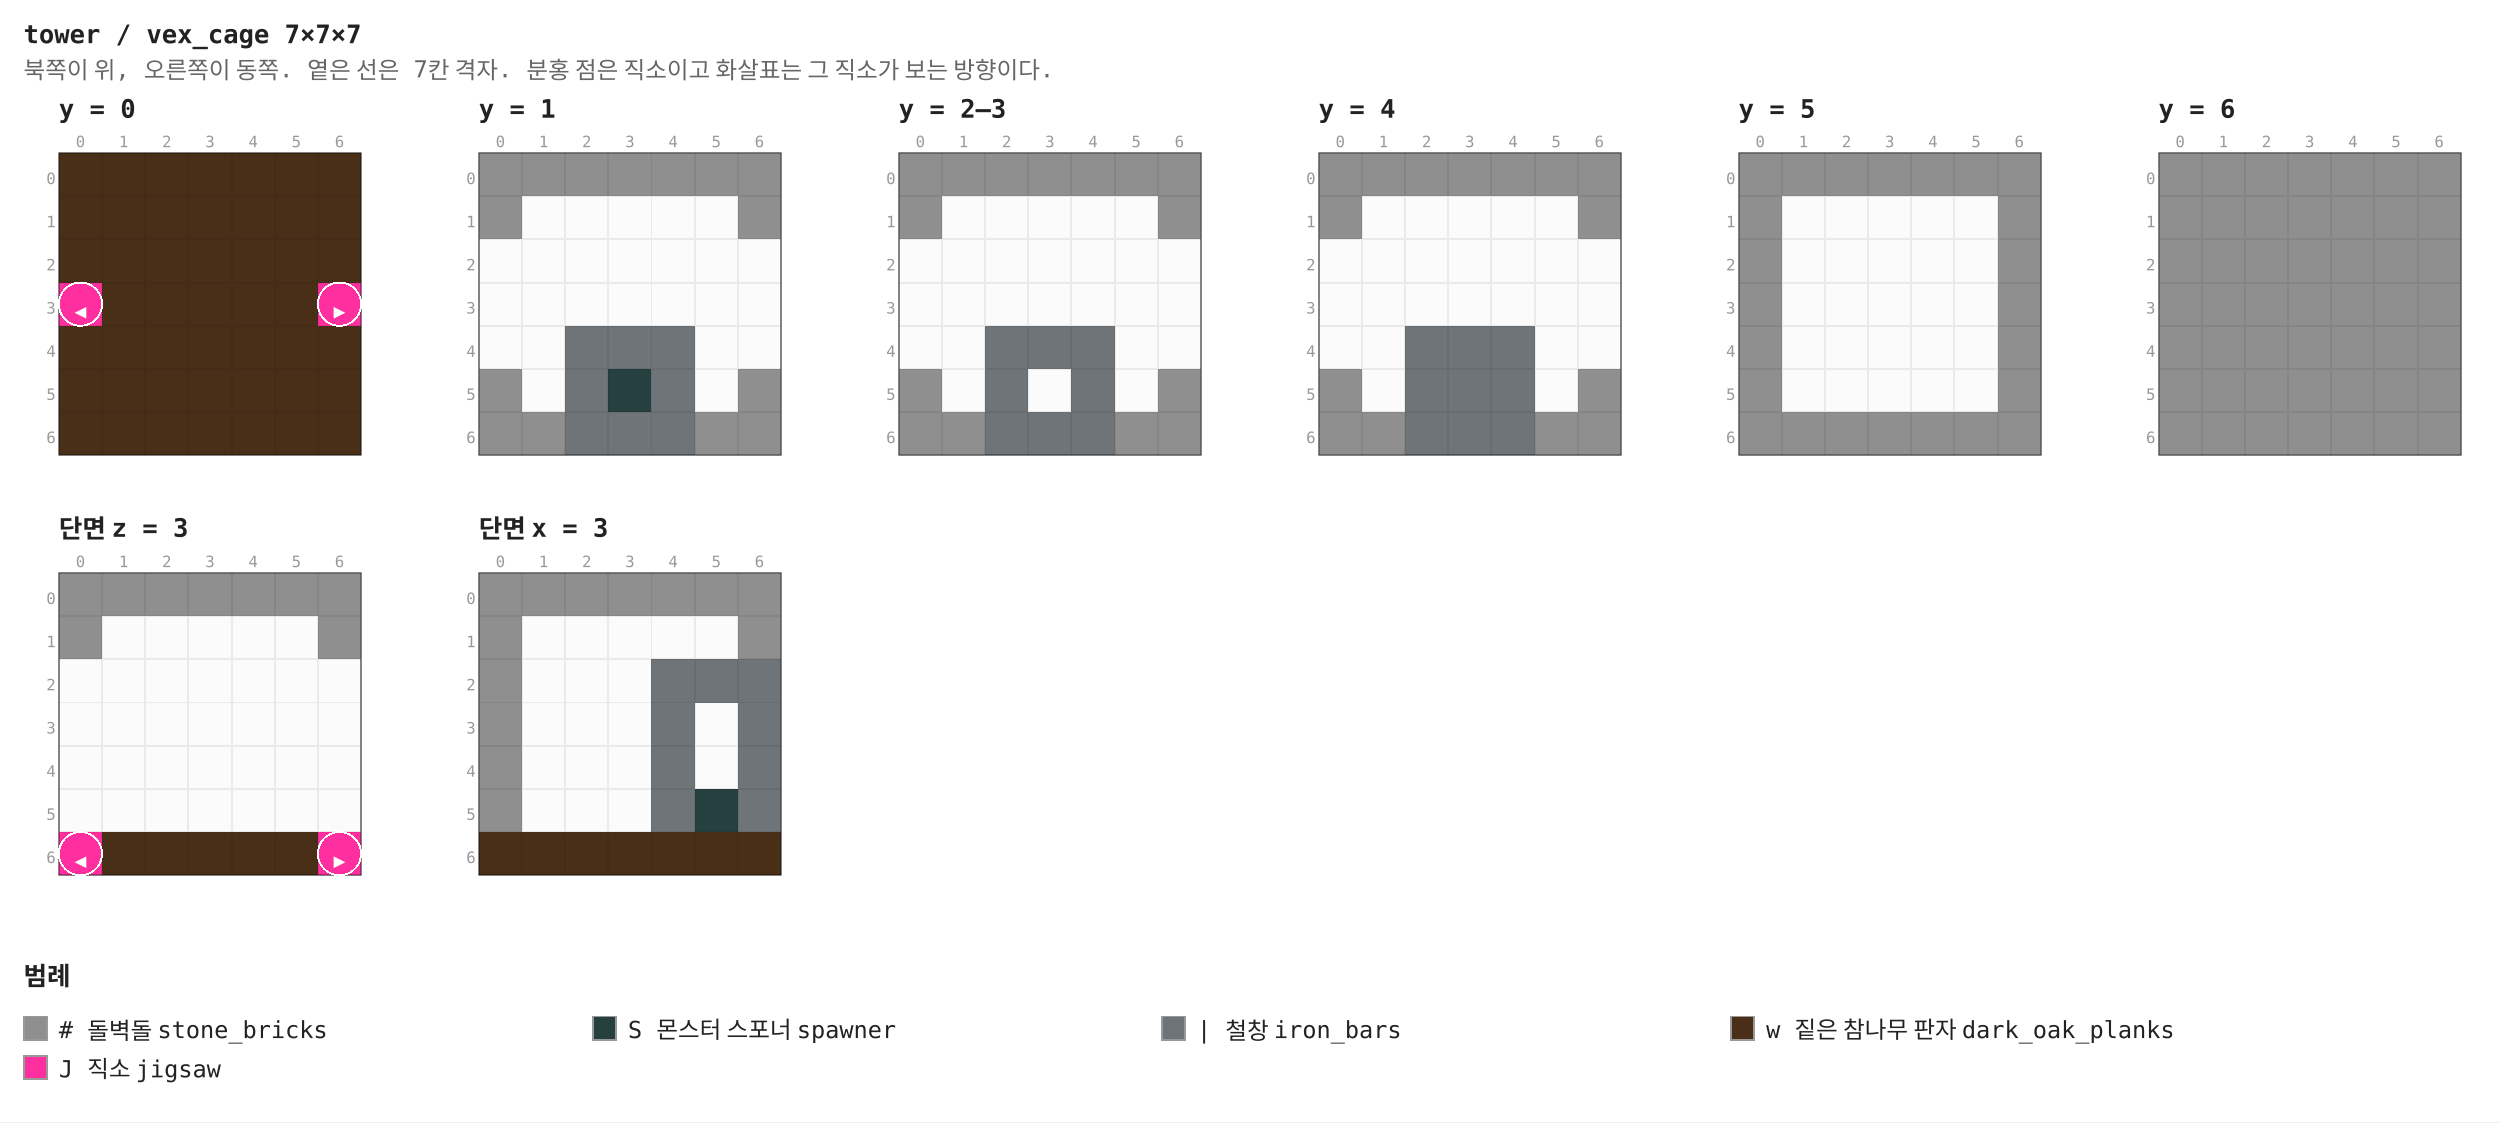
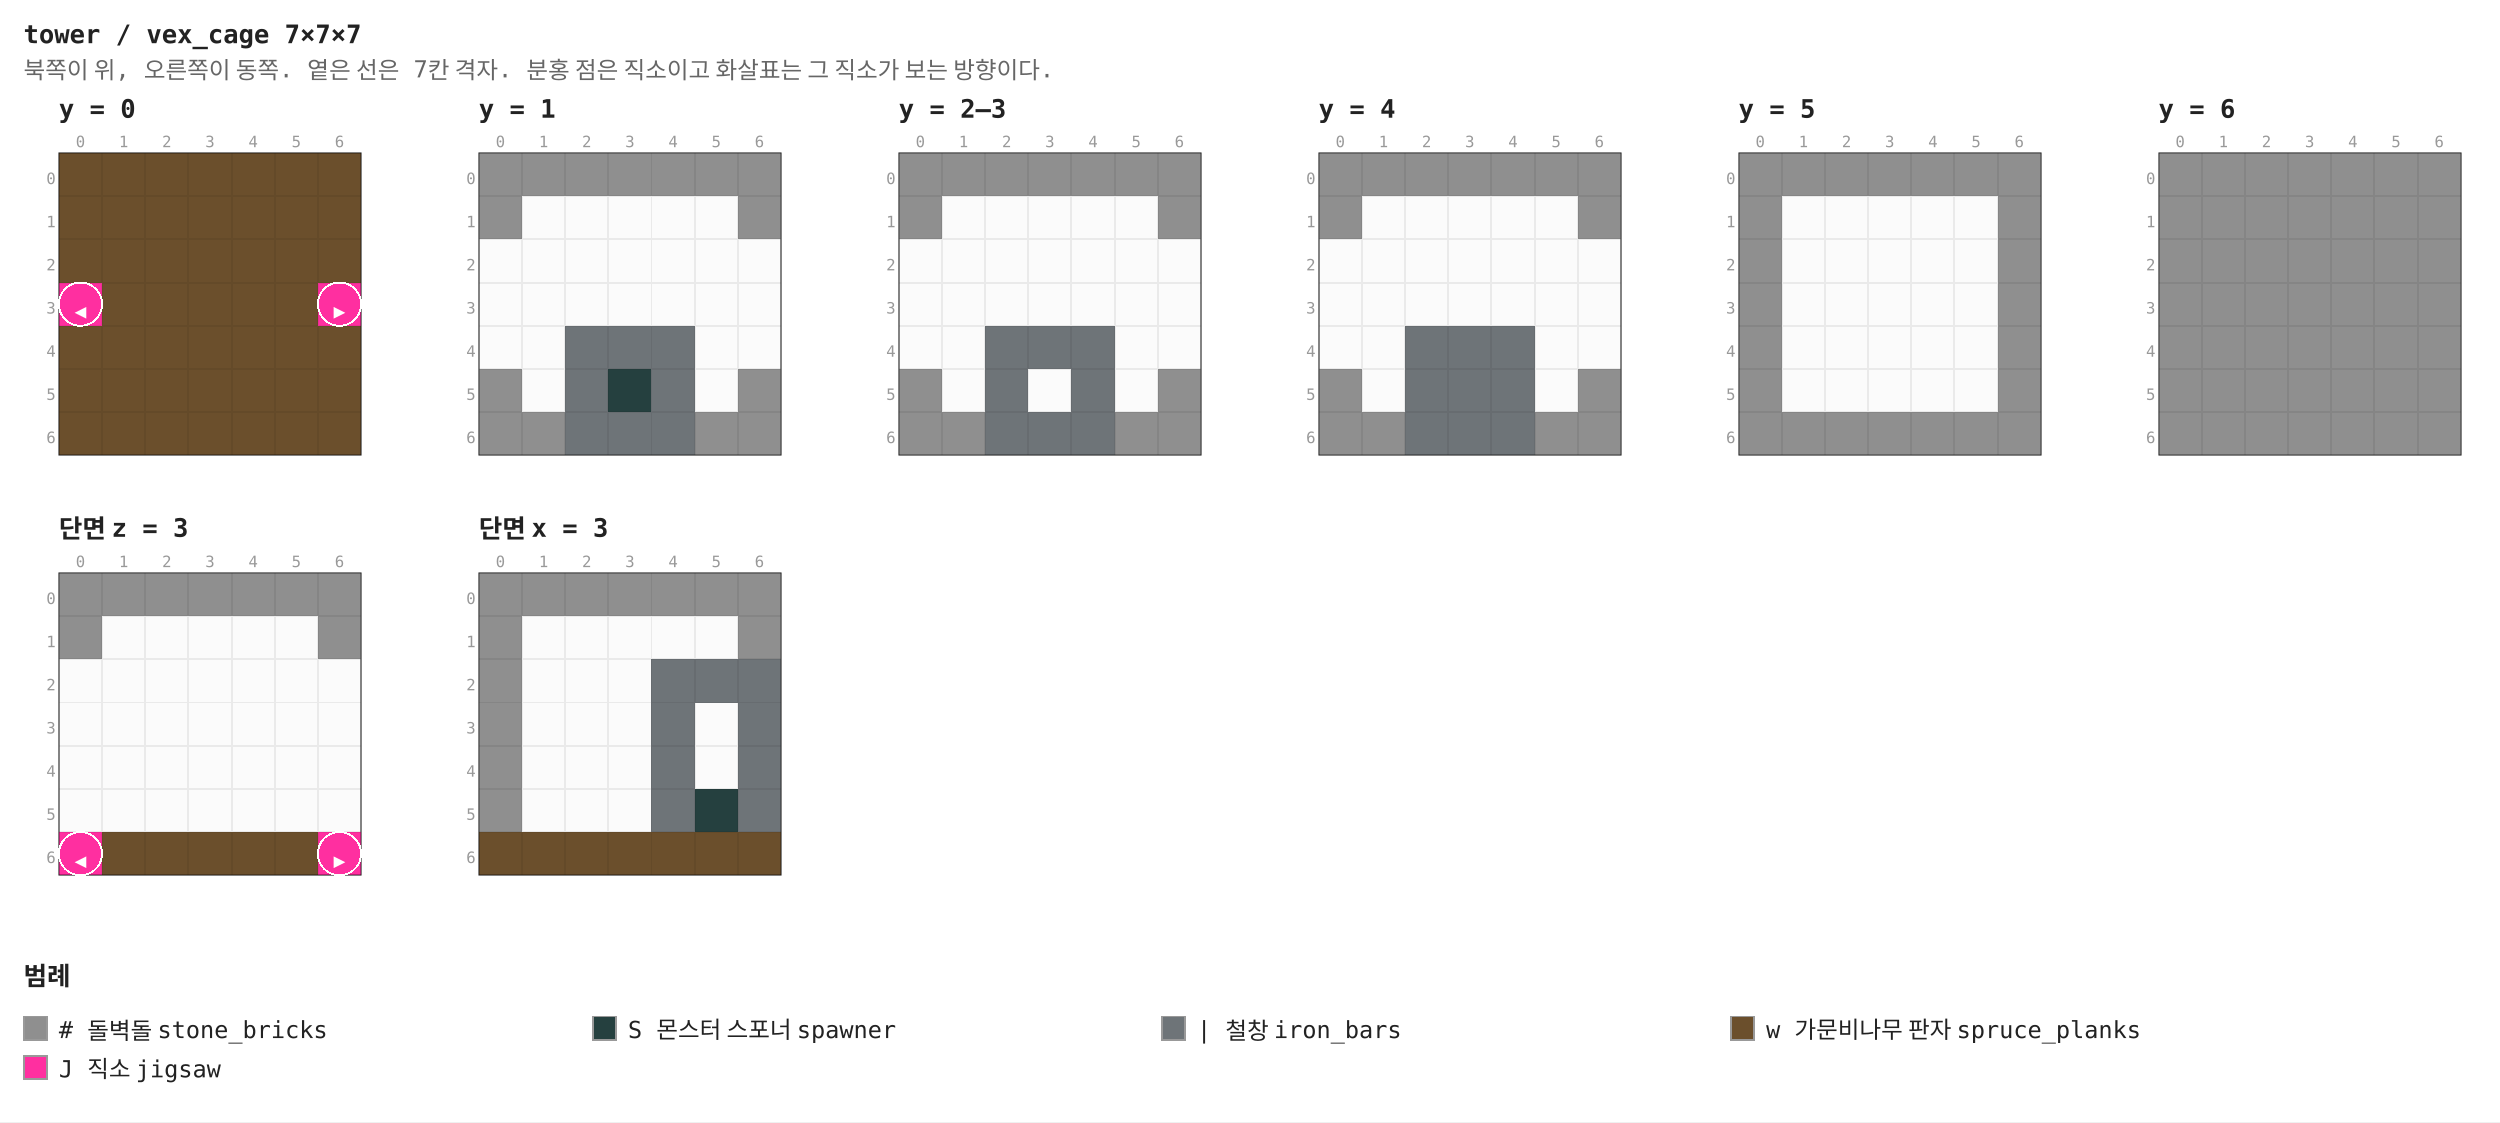
<svg xmlns="http://www.w3.org/2000/svg" width="1274" height="572" viewBox="0 0 1274 572" shape-rendering="crispEdges" font-family="Consolas,'Malgun Gothic','Noto Sans KR',monospace">
  <style>text{fill:#222;shape-rendering:auto}.cap{font-size:13px;font-weight:bold}.leg{font-size:12px}.sub{font-size:12px;fill:#666}.tick{font-size:8px;fill:#999;text-anchor:middle}.arrow{font-size:10px;fill:#fff;text-anchor:middle}.fine{stroke:#000;stroke-opacity:.07;stroke-width:1;fill:none}.grid{stroke:#000;stroke-opacity:.30;stroke-width:1}</style>
  <rect width="100%" height="100%" fill="#fff" />
  <text x="12" y="22" class="cap" font-size="16">tower / vex_cage   7×7×7</text>
  <text x="12" y="40" class="sub">북쪽이 위, 오른쪽이 동쪽. 옅은 선은 7칸 격자. 분홍 점은 직소이고 화살표는 그 직소가 보는 방향이다.</text>
  <text x="30" y="60" class="cap">y = 0</text>
  <rect x="30" y="78" width="154" height="154" fill="#fbfbfb" stroke="#bbb" />
-   <path transform="translate(30,78) scale(22)" fill="#4a2f18" d="M0 0h7v1h-7zM0 1h7v1h-7zM0 2h7v1h-7zM1 3h5v1h-5zM0 4h7v1h-7zM0 5h7v1h-7zM0 6h7v1h-7z" />
+   <path transform="translate(30,78) scale(22)" fill="#6b4f2c" d="M0 0h7v1h-7zM0 1h7v1h-7zM0 2h7v1h-7zM1 3h5v1h-5zM0 4h7v1h-7zM0 5h7v1h-7zM0 6h7v1h-7z" />
  <path transform="translate(30,78) scale(22)" fill="#ff2fa0" d="M0 3h1v1h-1zM6 3h1v1h-1z" />
  <path class="fine" d="M52 78v154M74 78v154M96 78v154M118 78v154M140 78v154M162 78v154M30 100h154M30 122h154M30 144h154M30 166h154M30 188h154M30 210h154" />
  <line x1="30" y1="78" x2="30" y2="232" class="grid" />
  <line x1="184" y1="78" x2="184" y2="232" class="grid" />
  <line x1="30" y1="78" x2="184" y2="78" class="grid" />
  <line x1="30" y1="232" x2="184" y2="232" class="grid" />
  <text x="41.0" y="75" class="tick">0</text>
  <text x="63.0" y="75" class="tick">1</text>
  <text x="85.0" y="75" class="tick">2</text>
  <text x="107.0" y="75" class="tick">3</text>
  <text x="129.0" y="75" class="tick">4</text>
  <text x="151.0" y="75" class="tick">5</text>
  <text x="173.0" y="75" class="tick">6</text>
  <text x="26" y="93.8" class="tick" text-anchor="end">0</text>
  <text x="26" y="115.8" class="tick" text-anchor="end">1</text>
  <text x="26" y="137.8" class="tick" text-anchor="end">2</text>
  <text x="26" y="159.8" class="tick" text-anchor="end">3</text>
  <text x="26" y="181.8" class="tick" text-anchor="end">4</text>
  <text x="26" y="203.8" class="tick" text-anchor="end">5</text>
  <text x="26" y="225.8" class="tick" text-anchor="end">6</text>
  <circle cx="41.0" cy="155.0" r="11.0" fill="#ff2fa0" stroke="#fff" />
  <text x="41.0" y="162.0" class="arrow" font-size="19.8">◀</text>
  <circle cx="173.0" cy="155.0" r="11.0" fill="#ff2fa0" stroke="#fff" />
  <text x="173.0" y="162.0" class="arrow" font-size="19.8">▶</text>
  <text x="244" y="60" class="cap">y = 1</text>
  <rect x="244" y="78" width="154" height="154" fill="#fbfbfb" stroke="#bbb" />
  <path transform="translate(244,78) scale(22)" fill="#8f8f8f" d="M0 0h7v1h-7zM0 1h1v1h-1zM6 1h1v1h-1zM0 5h1v1h-1zM6 5h1v1h-1zM0 6h2v1h-2zM5 6h2v1h-2z" />
  <path transform="translate(244,78) scale(22)" fill="#6e7478" d="M2 4h3v1h-3zM2 5h1v1h-1zM4 5h1v1h-1zM2 6h3v1h-3z" />
  <path transform="translate(244,78) scale(22)" fill="#25403f" d="M3 5h1v1h-1z" />
  <path class="fine" d="M266 78v154M288 78v154M310 78v154M332 78v154M354 78v154M376 78v154M244 100h154M244 122h154M244 144h154M244 166h154M244 188h154M244 210h154" />
  <line x1="244" y1="78" x2="244" y2="232" class="grid" />
  <line x1="398" y1="78" x2="398" y2="232" class="grid" />
  <line x1="244" y1="78" x2="398" y2="78" class="grid" />
  <line x1="244" y1="232" x2="398" y2="232" class="grid" />
  <text x="255.0" y="75" class="tick">0</text>
  <text x="277.0" y="75" class="tick">1</text>
  <text x="299.0" y="75" class="tick">2</text>
  <text x="321.0" y="75" class="tick">3</text>
  <text x="343.0" y="75" class="tick">4</text>
  <text x="365.0" y="75" class="tick">5</text>
  <text x="387.0" y="75" class="tick">6</text>
  <text x="240" y="93.8" class="tick" text-anchor="end">0</text>
  <text x="240" y="115.8" class="tick" text-anchor="end">1</text>
  <text x="240" y="137.8" class="tick" text-anchor="end">2</text>
  <text x="240" y="159.8" class="tick" text-anchor="end">3</text>
  <text x="240" y="181.8" class="tick" text-anchor="end">4</text>
  <text x="240" y="203.8" class="tick" text-anchor="end">5</text>
  <text x="240" y="225.8" class="tick" text-anchor="end">6</text>
  <text x="458" y="60" class="cap">y = 2–3</text>
  <rect x="458" y="78" width="154" height="154" fill="#fbfbfb" stroke="#bbb" />
  <path transform="translate(458,78) scale(22)" fill="#8f8f8f" d="M0 0h7v1h-7zM0 1h1v1h-1zM6 1h1v1h-1zM0 5h1v1h-1zM6 5h1v1h-1zM0 6h2v1h-2zM5 6h2v1h-2z" />
  <path transform="translate(458,78) scale(22)" fill="#6e7478" d="M2 4h3v1h-3zM2 5h1v1h-1zM4 5h1v1h-1zM2 6h3v1h-3z" />
  <path class="fine" d="M480 78v154M502 78v154M524 78v154M546 78v154M568 78v154M590 78v154M458 100h154M458 122h154M458 144h154M458 166h154M458 188h154M458 210h154" />
  <line x1="458" y1="78" x2="458" y2="232" class="grid" />
  <line x1="612" y1="78" x2="612" y2="232" class="grid" />
  <line x1="458" y1="78" x2="612" y2="78" class="grid" />
  <line x1="458" y1="232" x2="612" y2="232" class="grid" />
  <text x="469.0" y="75" class="tick">0</text>
  <text x="491.0" y="75" class="tick">1</text>
  <text x="513.0" y="75" class="tick">2</text>
  <text x="535.0" y="75" class="tick">3</text>
  <text x="557.0" y="75" class="tick">4</text>
  <text x="579.0" y="75" class="tick">5</text>
  <text x="601.0" y="75" class="tick">6</text>
  <text x="454" y="93.8" class="tick" text-anchor="end">0</text>
  <text x="454" y="115.8" class="tick" text-anchor="end">1</text>
  <text x="454" y="137.8" class="tick" text-anchor="end">2</text>
  <text x="454" y="159.8" class="tick" text-anchor="end">3</text>
  <text x="454" y="181.8" class="tick" text-anchor="end">4</text>
  <text x="454" y="203.8" class="tick" text-anchor="end">5</text>
  <text x="454" y="225.8" class="tick" text-anchor="end">6</text>
  <text x="672" y="60" class="cap">y = 4</text>
  <rect x="672" y="78" width="154" height="154" fill="#fbfbfb" stroke="#bbb" />
  <path transform="translate(672,78) scale(22)" fill="#8f8f8f" d="M0 0h7v1h-7zM0 1h1v1h-1zM6 1h1v1h-1zM0 5h1v1h-1zM6 5h1v1h-1zM0 6h2v1h-2zM5 6h2v1h-2z" />
  <path transform="translate(672,78) scale(22)" fill="#6e7478" d="M2 4h3v1h-3zM2 5h3v1h-3zM2 6h3v1h-3z" />
  <path class="fine" d="M694 78v154M716 78v154M738 78v154M760 78v154M782 78v154M804 78v154M672 100h154M672 122h154M672 144h154M672 166h154M672 188h154M672 210h154" />
  <line x1="672" y1="78" x2="672" y2="232" class="grid" />
  <line x1="826" y1="78" x2="826" y2="232" class="grid" />
  <line x1="672" y1="78" x2="826" y2="78" class="grid" />
  <line x1="672" y1="232" x2="826" y2="232" class="grid" />
  <text x="683.0" y="75" class="tick">0</text>
  <text x="705.0" y="75" class="tick">1</text>
  <text x="727.0" y="75" class="tick">2</text>
  <text x="749.0" y="75" class="tick">3</text>
  <text x="771.0" y="75" class="tick">4</text>
  <text x="793.0" y="75" class="tick">5</text>
  <text x="815.0" y="75" class="tick">6</text>
  <text x="668" y="93.8" class="tick" text-anchor="end">0</text>
  <text x="668" y="115.8" class="tick" text-anchor="end">1</text>
  <text x="668" y="137.8" class="tick" text-anchor="end">2</text>
  <text x="668" y="159.8" class="tick" text-anchor="end">3</text>
  <text x="668" y="181.8" class="tick" text-anchor="end">4</text>
  <text x="668" y="203.8" class="tick" text-anchor="end">5</text>
  <text x="668" y="225.8" class="tick" text-anchor="end">6</text>
  <text x="886" y="60" class="cap">y = 5</text>
  <rect x="886" y="78" width="154" height="154" fill="#fbfbfb" stroke="#bbb" />
  <path transform="translate(886,78) scale(22)" fill="#8f8f8f" d="M0 0h7v1h-7zM0 1h1v1h-1zM6 1h1v1h-1zM0 2h1v1h-1zM6 2h1v1h-1zM0 3h1v1h-1zM6 3h1v1h-1zM0 4h1v1h-1zM6 4h1v1h-1zM0 5h1v1h-1zM6 5h1v1h-1zM0 6h7v1h-7z" />
  <path class="fine" d="M908 78v154M930 78v154M952 78v154M974 78v154M996 78v154M1018 78v154M886 100h154M886 122h154M886 144h154M886 166h154M886 188h154M886 210h154" />
  <line x1="886" y1="78" x2="886" y2="232" class="grid" />
  <line x1="1040" y1="78" x2="1040" y2="232" class="grid" />
  <line x1="886" y1="78" x2="1040" y2="78" class="grid" />
  <line x1="886" y1="232" x2="1040" y2="232" class="grid" />
  <text x="897.0" y="75" class="tick">0</text>
  <text x="919.0" y="75" class="tick">1</text>
  <text x="941.0" y="75" class="tick">2</text>
  <text x="963.0" y="75" class="tick">3</text>
  <text x="985.0" y="75" class="tick">4</text>
  <text x="1007.0" y="75" class="tick">5</text>
  <text x="1029.0" y="75" class="tick">6</text>
  <text x="882" y="93.8" class="tick" text-anchor="end">0</text>
  <text x="882" y="115.8" class="tick" text-anchor="end">1</text>
  <text x="882" y="137.8" class="tick" text-anchor="end">2</text>
  <text x="882" y="159.8" class="tick" text-anchor="end">3</text>
  <text x="882" y="181.8" class="tick" text-anchor="end">4</text>
  <text x="882" y="203.8" class="tick" text-anchor="end">5</text>
  <text x="882" y="225.8" class="tick" text-anchor="end">6</text>
  <text x="1100" y="60" class="cap">y = 6</text>
  <rect x="1100" y="78" width="154" height="154" fill="#fbfbfb" stroke="#bbb" />
  <path transform="translate(1100,78) scale(22)" fill="#8f8f8f" d="M0 0h7v1h-7zM0 1h7v1h-7zM0 2h7v1h-7zM0 3h7v1h-7zM0 4h7v1h-7zM0 5h7v1h-7zM0 6h7v1h-7z" />
  <path class="fine" d="M1122 78v154M1144 78v154M1166 78v154M1188 78v154M1210 78v154M1232 78v154M1100 100h154M1100 122h154M1100 144h154M1100 166h154M1100 188h154M1100 210h154" />
  <line x1="1100" y1="78" x2="1100" y2="232" class="grid" />
  <line x1="1254" y1="78" x2="1254" y2="232" class="grid" />
  <line x1="1100" y1="78" x2="1254" y2="78" class="grid" />
  <line x1="1100" y1="232" x2="1254" y2="232" class="grid" />
  <text x="1111.0" y="75" class="tick">0</text>
  <text x="1133.0" y="75" class="tick">1</text>
  <text x="1155.0" y="75" class="tick">2</text>
  <text x="1177.0" y="75" class="tick">3</text>
  <text x="1199.0" y="75" class="tick">4</text>
  <text x="1221.0" y="75" class="tick">5</text>
  <text x="1243.0" y="75" class="tick">6</text>
  <text x="1096" y="93.8" class="tick" text-anchor="end">0</text>
  <text x="1096" y="115.8" class="tick" text-anchor="end">1</text>
  <text x="1096" y="137.8" class="tick" text-anchor="end">2</text>
  <text x="1096" y="159.8" class="tick" text-anchor="end">3</text>
  <text x="1096" y="181.8" class="tick" text-anchor="end">4</text>
  <text x="1096" y="203.8" class="tick" text-anchor="end">5</text>
  <text x="1096" y="225.8" class="tick" text-anchor="end">6</text>
  <text x="30" y="274" class="cap">단면 z = 3</text>
  <rect x="30" y="292" width="154" height="154" fill="#fbfbfb" stroke="#bbb" />
  <path transform="translate(30,292) scale(22)" fill="#8f8f8f" d="M0 0h7v1h-7zM0 1h1v1h-1zM6 1h1v1h-1z" />
  <path transform="translate(30,292) scale(22)" fill="#ff2fa0" d="M0 6h1v1h-1zM6 6h1v1h-1z" />
-   <path transform="translate(30,292) scale(22)" fill="#4a2f18" d="M1 6h5v1h-5z" />
+   <path transform="translate(30,292) scale(22)" fill="#6b4f2c" d="M1 6h5v1h-5z" />
  <path class="fine" d="M52 292v154M74 292v154M96 292v154M118 292v154M140 292v154M162 292v154M30 314h154M30 336h154M30 358h154M30 380h154M30 402h154M30 424h154" />
  <line x1="30" y1="292" x2="30" y2="446" class="grid" />
  <line x1="184" y1="292" x2="184" y2="446" class="grid" />
  <line x1="30" y1="292" x2="184" y2="292" class="grid" />
  <line x1="30" y1="446" x2="184" y2="446" class="grid" />
  <text x="41.0" y="289" class="tick">0</text>
  <text x="63.0" y="289" class="tick">1</text>
  <text x="85.0" y="289" class="tick">2</text>
  <text x="107.0" y="289" class="tick">3</text>
  <text x="129.0" y="289" class="tick">4</text>
  <text x="151.0" y="289" class="tick">5</text>
  <text x="173.0" y="289" class="tick">6</text>
  <text x="26" y="307.8" class="tick" text-anchor="end">0</text>
  <text x="26" y="329.8" class="tick" text-anchor="end">1</text>
  <text x="26" y="351.8" class="tick" text-anchor="end">2</text>
  <text x="26" y="373.8" class="tick" text-anchor="end">3</text>
  <text x="26" y="395.8" class="tick" text-anchor="end">4</text>
  <text x="26" y="417.8" class="tick" text-anchor="end">5</text>
  <text x="26" y="439.8" class="tick" text-anchor="end">6</text>
  <circle cx="41.0" cy="435.0" r="11.0" fill="#ff2fa0" stroke="#fff" />
  <text x="41.0" y="442.0" class="arrow" font-size="19.8">◀</text>
  <circle cx="173.0" cy="435.0" r="11.0" fill="#ff2fa0" stroke="#fff" />
  <text x="173.0" y="442.0" class="arrow" font-size="19.8">▶</text>
  <text x="244" y="274" class="cap">단면 x = 3</text>
  <rect x="244" y="292" width="154" height="154" fill="#fbfbfb" stroke="#bbb" />
  <path transform="translate(244,292) scale(22)" fill="#8f8f8f" d="M0 0h7v1h-7zM0 1h1v1h-1zM6 1h1v1h-1zM0 2h1v1h-1zM0 3h1v1h-1zM0 4h1v1h-1zM0 5h1v1h-1z" />
  <path transform="translate(244,292) scale(22)" fill="#6e7478" d="M4 2h3v1h-3zM4 3h1v1h-1zM6 3h1v1h-1zM4 4h1v1h-1zM6 4h1v1h-1zM4 5h1v1h-1zM6 5h1v1h-1z" />
  <path transform="translate(244,292) scale(22)" fill="#25403f" d="M5 5h1v1h-1z" />
-   <path transform="translate(244,292) scale(22)" fill="#4a2f18" d="M0 6h7v1h-7z" />
+   <path transform="translate(244,292) scale(22)" fill="#6b4f2c" d="M0 6h7v1h-7z" />
  <path class="fine" d="M266 292v154M288 292v154M310 292v154M332 292v154M354 292v154M376 292v154M244 314h154M244 336h154M244 358h154M244 380h154M244 402h154M244 424h154" />
  <line x1="244" y1="292" x2="244" y2="446" class="grid" />
  <line x1="398" y1="292" x2="398" y2="446" class="grid" />
  <line x1="244" y1="292" x2="398" y2="292" class="grid" />
  <line x1="244" y1="446" x2="398" y2="446" class="grid" />
  <text x="255.0" y="289" class="tick">0</text>
  <text x="277.0" y="289" class="tick">1</text>
  <text x="299.0" y="289" class="tick">2</text>
  <text x="321.0" y="289" class="tick">3</text>
  <text x="343.0" y="289" class="tick">4</text>
  <text x="365.0" y="289" class="tick">5</text>
  <text x="387.0" y="289" class="tick">6</text>
  <text x="240" y="307.8" class="tick" text-anchor="end">0</text>
  <text x="240" y="329.8" class="tick" text-anchor="end">1</text>
  <text x="240" y="351.8" class="tick" text-anchor="end">2</text>
  <text x="240" y="373.8" class="tick" text-anchor="end">3</text>
  <text x="240" y="395.8" class="tick" text-anchor="end">4</text>
  <text x="240" y="417.8" class="tick" text-anchor="end">5</text>
  <text x="240" y="439.8" class="tick" text-anchor="end">6</text>
  <text x="12" y="502" class="cap">범례</text>
  <rect x="12" y="518" width="12" height="12" fill="#8f8f8f" stroke="#999" />
  <text x="30" y="529" class="leg">#  돌벽돌  stone_bricks</text>
  <rect x="302" y="518" width="12" height="12" fill="#25403f" stroke="#999" />
  <text x="320" y="529" class="leg">S  몬스터 스포너  spawner</text>
  <rect x="592" y="518" width="12" height="12" fill="#6e7478" stroke="#999" />
  <text x="610" y="529" class="leg">|  철창  iron_bars</text>
-   <rect x="882" y="518" width="12" height="12" fill="#4a2f18" stroke="#999" />
-   <text x="900" y="529" class="leg">w  짙은 참나무 판자  dark_oak_planks</text>
+   <rect x="882" y="518" width="12" height="12" fill="#6b4f2c" stroke="#999" />
+   <text x="900" y="529" class="leg">w  가문비나무 판자  spruce_planks</text>
  <rect x="12" y="538" width="12" height="12" fill="#ff2fa0" stroke="#999" />
  <text x="30" y="549" class="leg">J  직소  jigsaw</text>
</svg>
